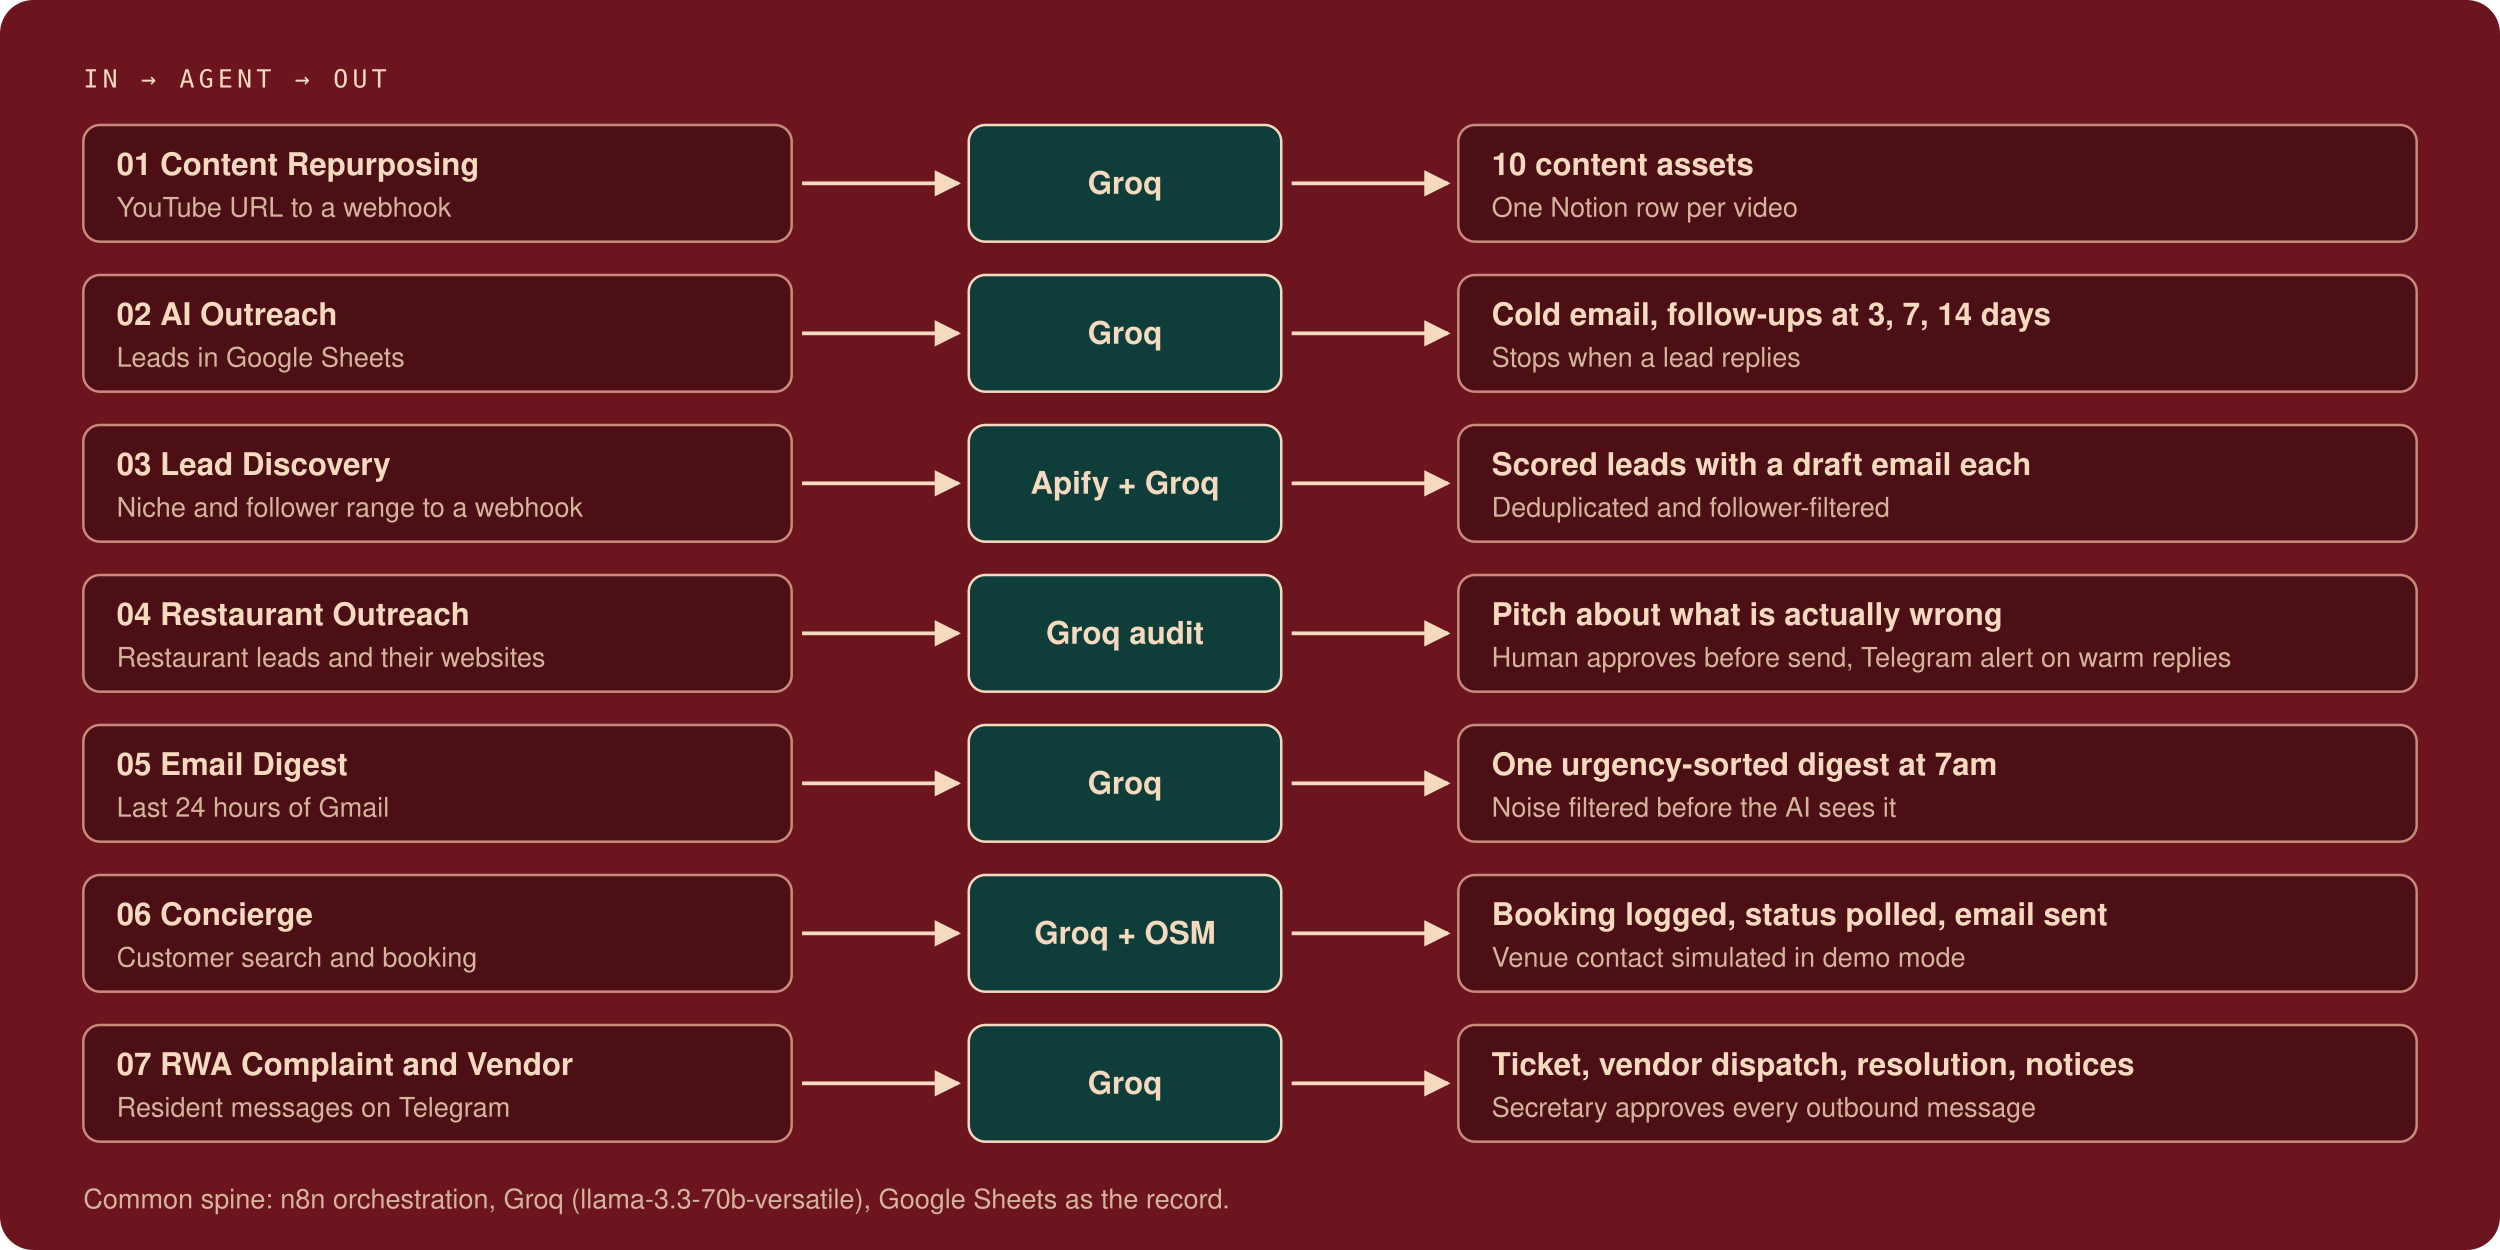
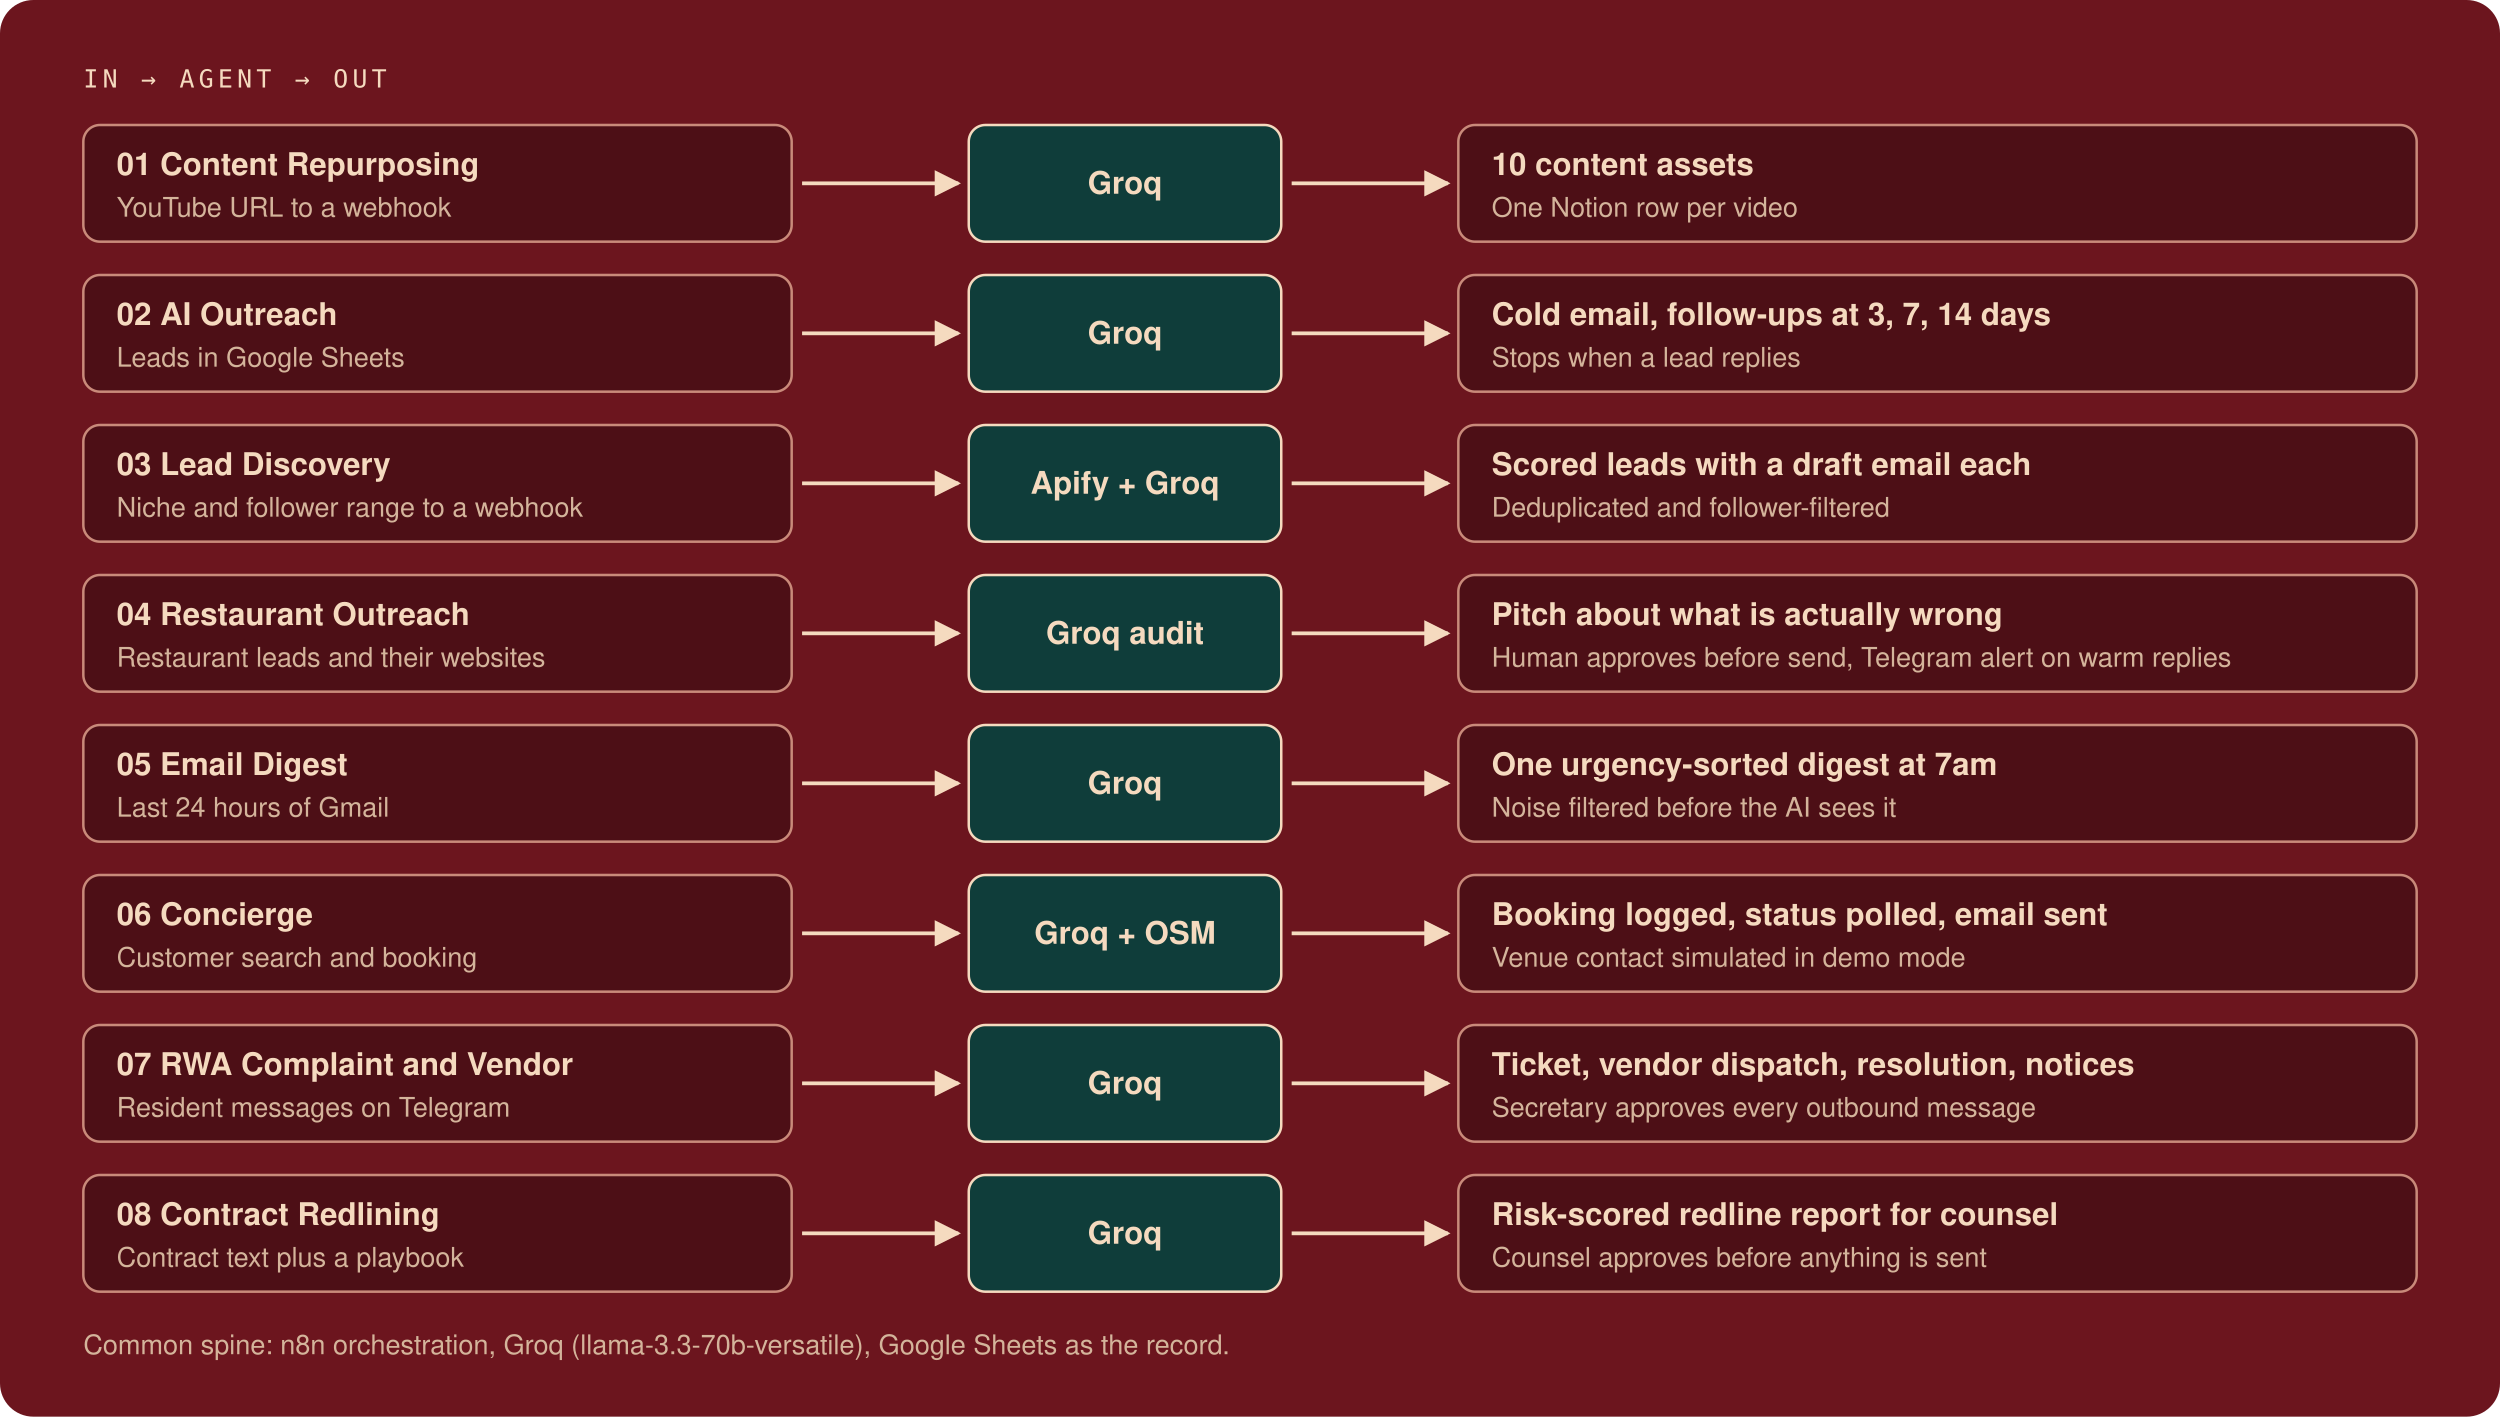
- <svg xmlns="http://www.w3.org/2000/svg" viewBox="0 0 1200 600" width="1200" height="600" role="img" aria-label="What goes in and what comes out of each agent">
+ <svg xmlns="http://www.w3.org/2000/svg" viewBox="0 0 1200 680" width="1200" height="680" role="img" aria-label="What goes in and what comes out of each agent">
  <defs>
    <marker id="a" viewBox="0 0 10 10" refX="9" refY="5" markerWidth="7" markerHeight="7" orient="auto">
      <path d="M0 0L10 5L0 10z" fill="#F5DABF" />
    </marker>
    <style>
      .t{font-family:'Segoe UI',Helvetica,Arial,sans-serif;fill:#F5DABF;font-size:15px;font-weight:600}
      .s{font-family:'Segoe UI',Helvetica,Arial,sans-serif;fill:#d4b49b;font-size:13px}
      .n{font-family:'SF Mono',Menlo,Consolas,monospace;fill:#F5DABF;font-size:12px;letter-spacing:2px}
      .b{fill:#4d0f16;stroke:#c98a7a;stroke-width:1.2}
      .h{fill:#0F3D3A;stroke:#F5DABF;stroke-width:1.2}
      .ar{stroke:#F5DABF;stroke-width:1.8;fill:none;marker-end:url(#a)}
    </style>
  </defs>
-   <rect width="1200" height="600" rx="16" fill="#6C151E" />
+   <rect width="1200" height="680" rx="16" fill="#6C151E" />
  <text x="40" y="42" class="n">IN  →  AGENT  →  OUT</text>
  <g transform="translate(40,60)">
    <rect x="0" y="0" width="340" height="56" rx="8" class="b" />
    <text x="16" y="24" class="t">01 Content Repurposing</text>
    <text x="16" y="44" class="s">YouTube URL to a webhook</text>
    <path d="M345 28H420" class="ar" />
    <rect x="425" y="0" width="150" height="56" rx="8" class="h" />
    <text x="500" y="33" text-anchor="middle" class="t">Groq</text>
    <path d="M580 28H655" class="ar" />
    <rect x="660" y="0" width="460" height="56" rx="8" class="b" />
    <text x="676" y="24" class="t">10 content assets</text>
    <text x="676" y="44" class="s">One Notion row per video</text>
    <rect x="0" y="72" width="340" height="56" rx="8" class="b" />
    <text x="16" y="96" class="t">02 AI Outreach</text>
    <text x="16" y="116" class="s">Leads in Google Sheets</text>
    <path d="M345 100H420" class="ar" />
    <rect x="425" y="72" width="150" height="56" rx="8" class="h" />
    <text x="500" y="105" text-anchor="middle" class="t">Groq</text>
    <path d="M580 100H655" class="ar" />
    <rect x="660" y="72" width="460" height="56" rx="8" class="b" />
    <text x="676" y="96" class="t">Cold email, follow-ups at 3, 7, 14 days</text>
    <text x="676" y="116" class="s">Stops when a lead replies</text>
    <rect x="0" y="144" width="340" height="56" rx="8" class="b" />
    <text x="16" y="168" class="t">03 Lead Discovery</text>
    <text x="16" y="188" class="s">Niche and follower range to a webhook</text>
    <path d="M345 172H420" class="ar" />
    <rect x="425" y="144" width="150" height="56" rx="8" class="h" />
    <text x="500" y="177" text-anchor="middle" class="t">Apify + Groq</text>
    <path d="M580 172H655" class="ar" />
    <rect x="660" y="144" width="460" height="56" rx="8" class="b" />
    <text x="676" y="168" class="t">Scored leads with a draft email each</text>
    <text x="676" y="188" class="s">Deduplicated and follower-filtered</text>
    <rect x="0" y="216" width="340" height="56" rx="8" class="b" />
    <text x="16" y="240" class="t">04 Restaurant Outreach</text>
    <text x="16" y="260" class="s">Restaurant leads and their websites</text>
    <path d="M345 244H420" class="ar" />
    <rect x="425" y="216" width="150" height="56" rx="8" class="h" />
    <text x="500" y="249" text-anchor="middle" class="t">Groq audit</text>
    <path d="M580 244H655" class="ar" />
    <rect x="660" y="216" width="460" height="56" rx="8" class="b" />
    <text x="676" y="240" class="t">Pitch about what is actually wrong</text>
    <text x="676" y="260" class="s">Human approves before send, Telegram alert on warm replies</text>
    <rect x="0" y="288" width="340" height="56" rx="8" class="b" />
    <text x="16" y="312" class="t">05 Email Digest</text>
    <text x="16" y="332" class="s">Last 24 hours of Gmail</text>
    <path d="M345 316H420" class="ar" />
    <rect x="425" y="288" width="150" height="56" rx="8" class="h" />
    <text x="500" y="321" text-anchor="middle" class="t">Groq</text>
    <path d="M580 316H655" class="ar" />
    <rect x="660" y="288" width="460" height="56" rx="8" class="b" />
    <text x="676" y="312" class="t">One urgency-sorted digest at 7am</text>
    <text x="676" y="332" class="s">Noise filtered before the AI sees it</text>
    <rect x="0" y="360" width="340" height="56" rx="8" class="b" />
    <text x="16" y="384" class="t">06 Concierge</text>
    <text x="16" y="404" class="s">Customer search and booking</text>
    <path d="M345 388H420" class="ar" />
    <rect x="425" y="360" width="150" height="56" rx="8" class="h" />
    <text x="500" y="393" text-anchor="middle" class="t">Groq + OSM</text>
    <path d="M580 388H655" class="ar" />
    <rect x="660" y="360" width="460" height="56" rx="8" class="b" />
    <text x="676" y="384" class="t">Booking logged, status polled, email sent</text>
    <text x="676" y="404" class="s">Venue contact simulated in demo mode</text>
    <rect x="0" y="432" width="340" height="56" rx="8" class="b" />
    <text x="16" y="456" class="t">07 RWA Complaint and Vendor</text>
    <text x="16" y="476" class="s">Resident messages on Telegram</text>
    <path d="M345 460H420" class="ar" />
    <rect x="425" y="432" width="150" height="56" rx="8" class="h" />
    <text x="500" y="465" text-anchor="middle" class="t">Groq</text>
    <path d="M580 460H655" class="ar" />
    <rect x="660" y="432" width="460" height="56" rx="8" class="b" />
    <text x="676" y="456" class="t">Ticket, vendor dispatch, resolution, notices</text>
    <text x="676" y="476" class="s">Secretary approves every outbound message</text>
+     <rect x="0" y="504" width="340" height="56" rx="8" class="b" />
+     <text x="16" y="528" class="t">08 Contract Redlining</text>
+     <text x="16" y="548" class="s">Contract text plus a playbook</text>
+     <path d="M345 532H420" class="ar" />
+     <rect x="425" y="504" width="150" height="56" rx="8" class="h" />
+     <text x="500" y="537" text-anchor="middle" class="t">Groq</text>
+     <path d="M580 532H655" class="ar" />
+     <rect x="660" y="504" width="460" height="56" rx="8" class="b" />
+     <text x="676" y="528" class="t">Risk-scored redline report for counsel</text>
+     <text x="676" y="548" class="s">Counsel approves before anything is sent</text>
  </g>
-   <text x="40" y="580" class="s">Common spine: n8n orchestration, Groq (llama-3.3-70b-versatile), Google Sheets as the record.</text>
+   <text x="40" y="650" class="s">Common spine: n8n orchestration, Groq (llama-3.3-70b-versatile), Google Sheets as the record.</text>
</svg>
